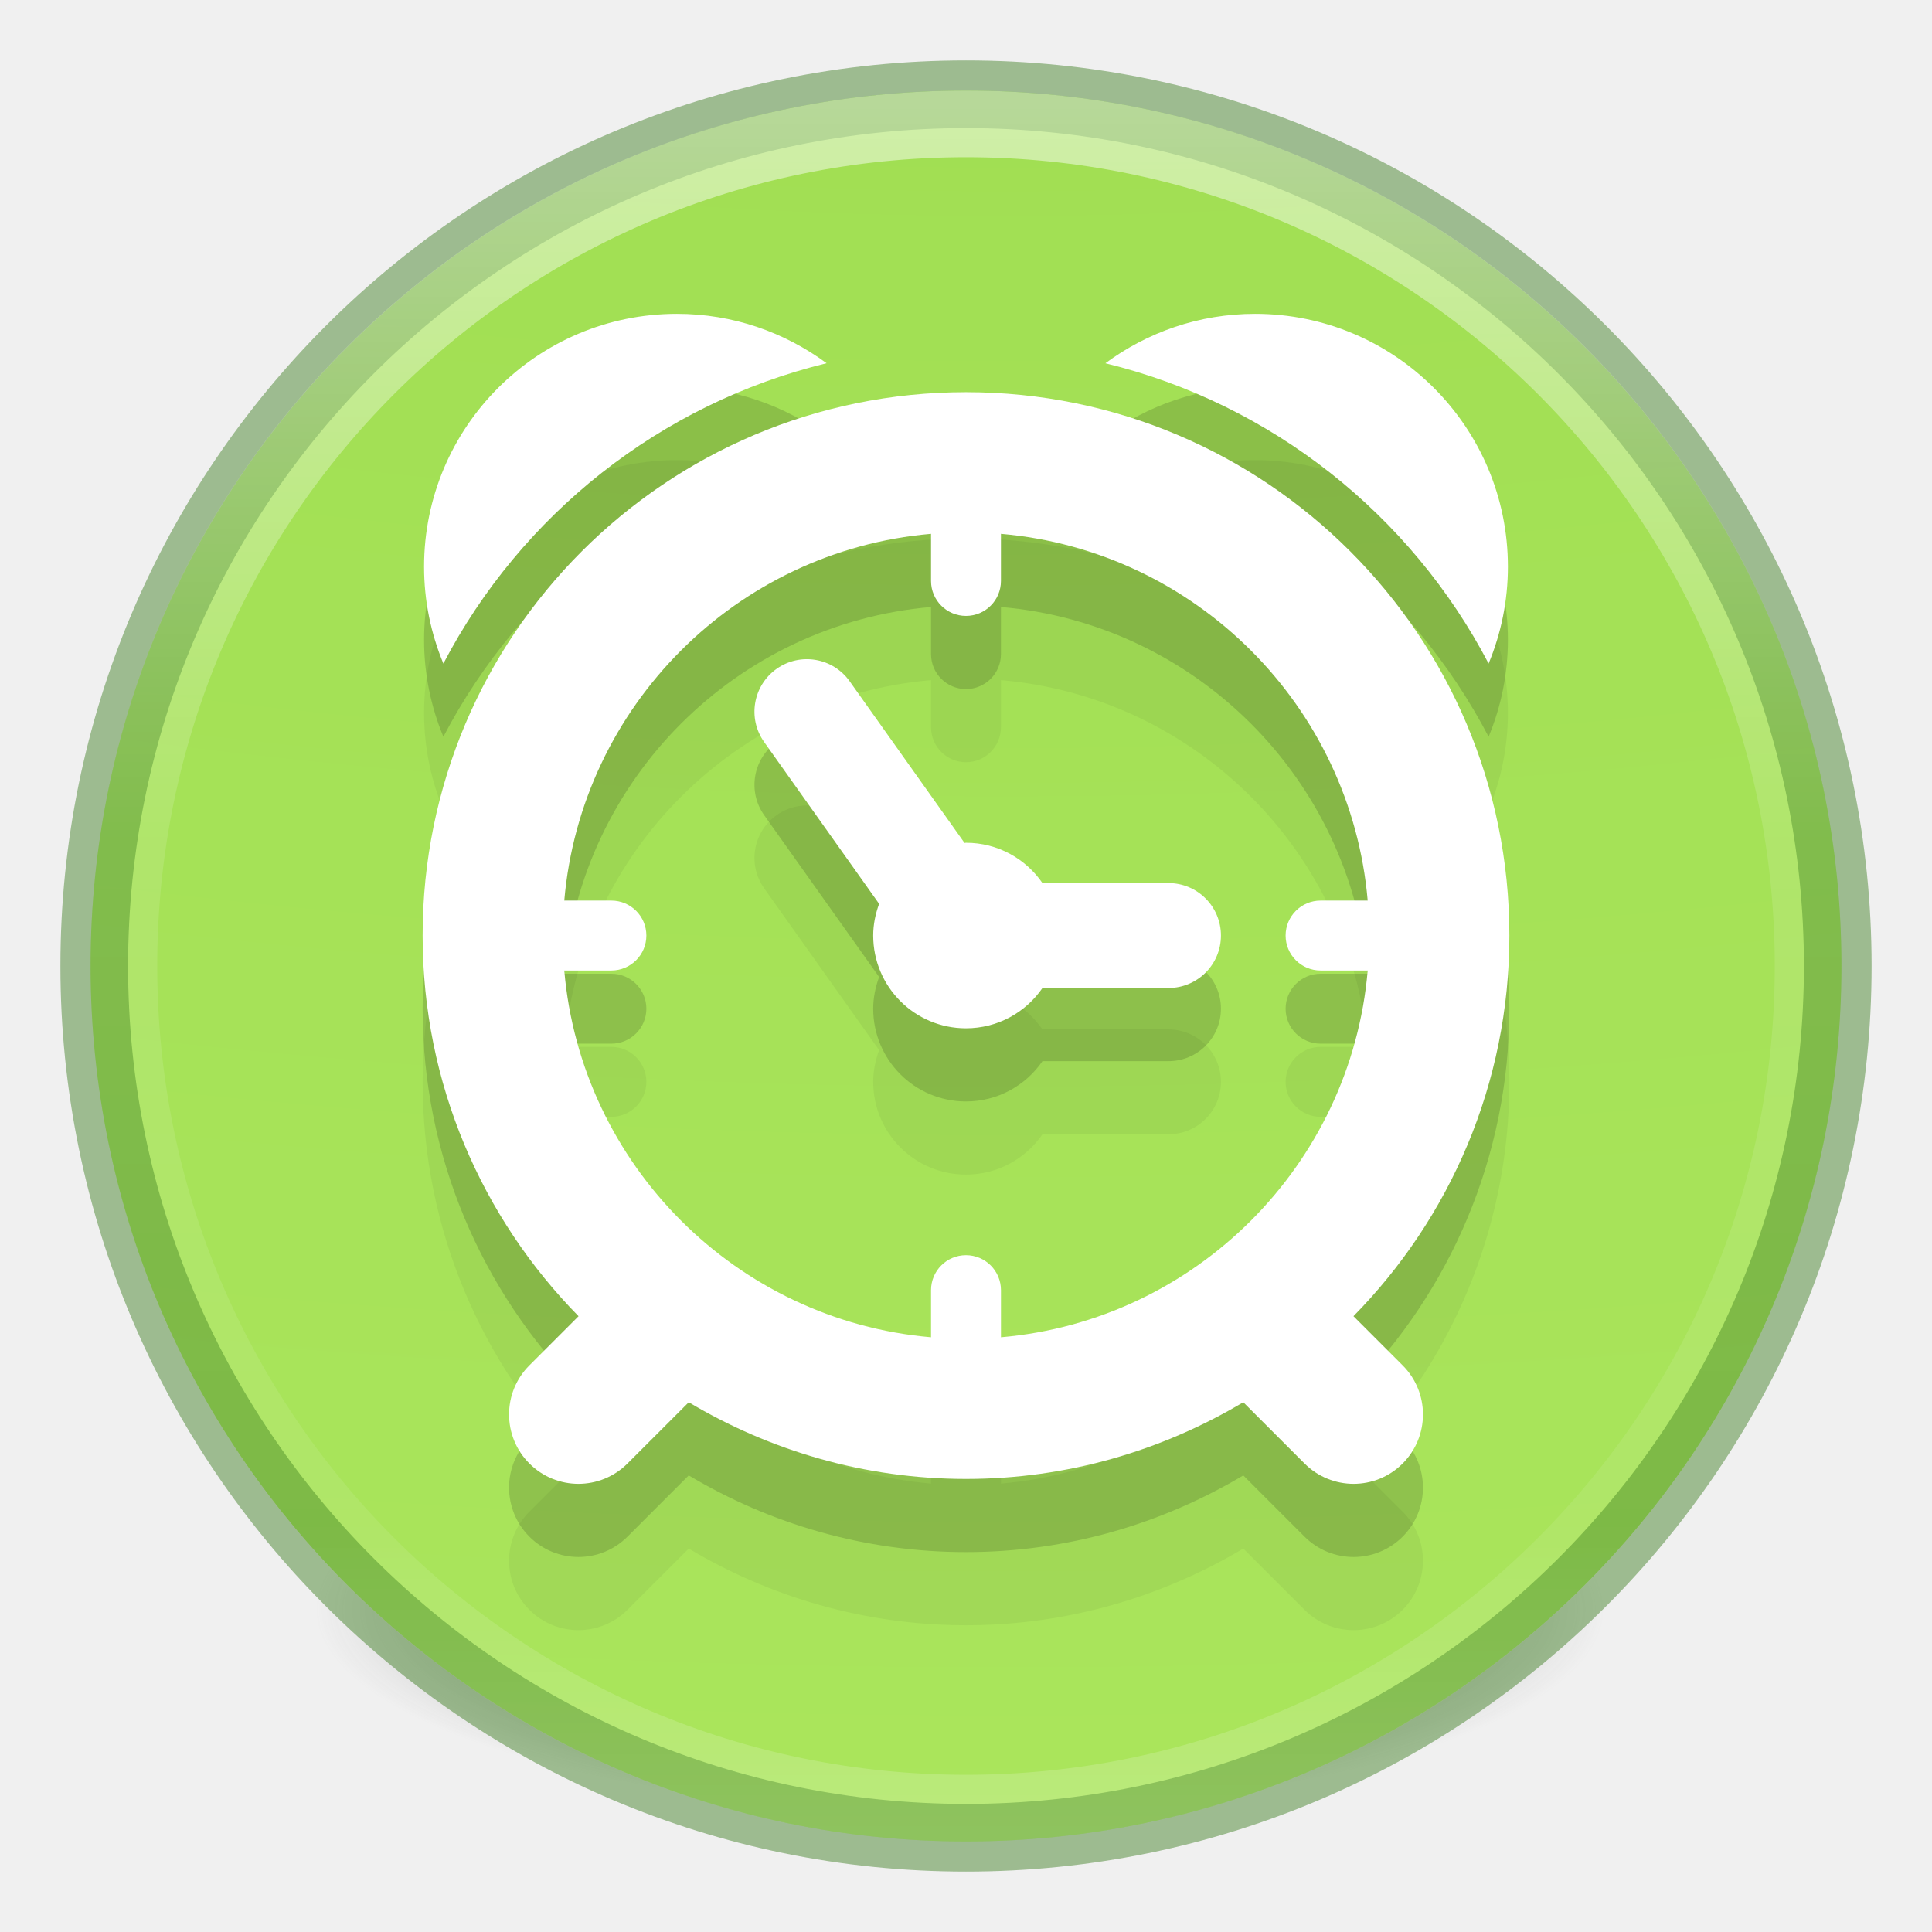
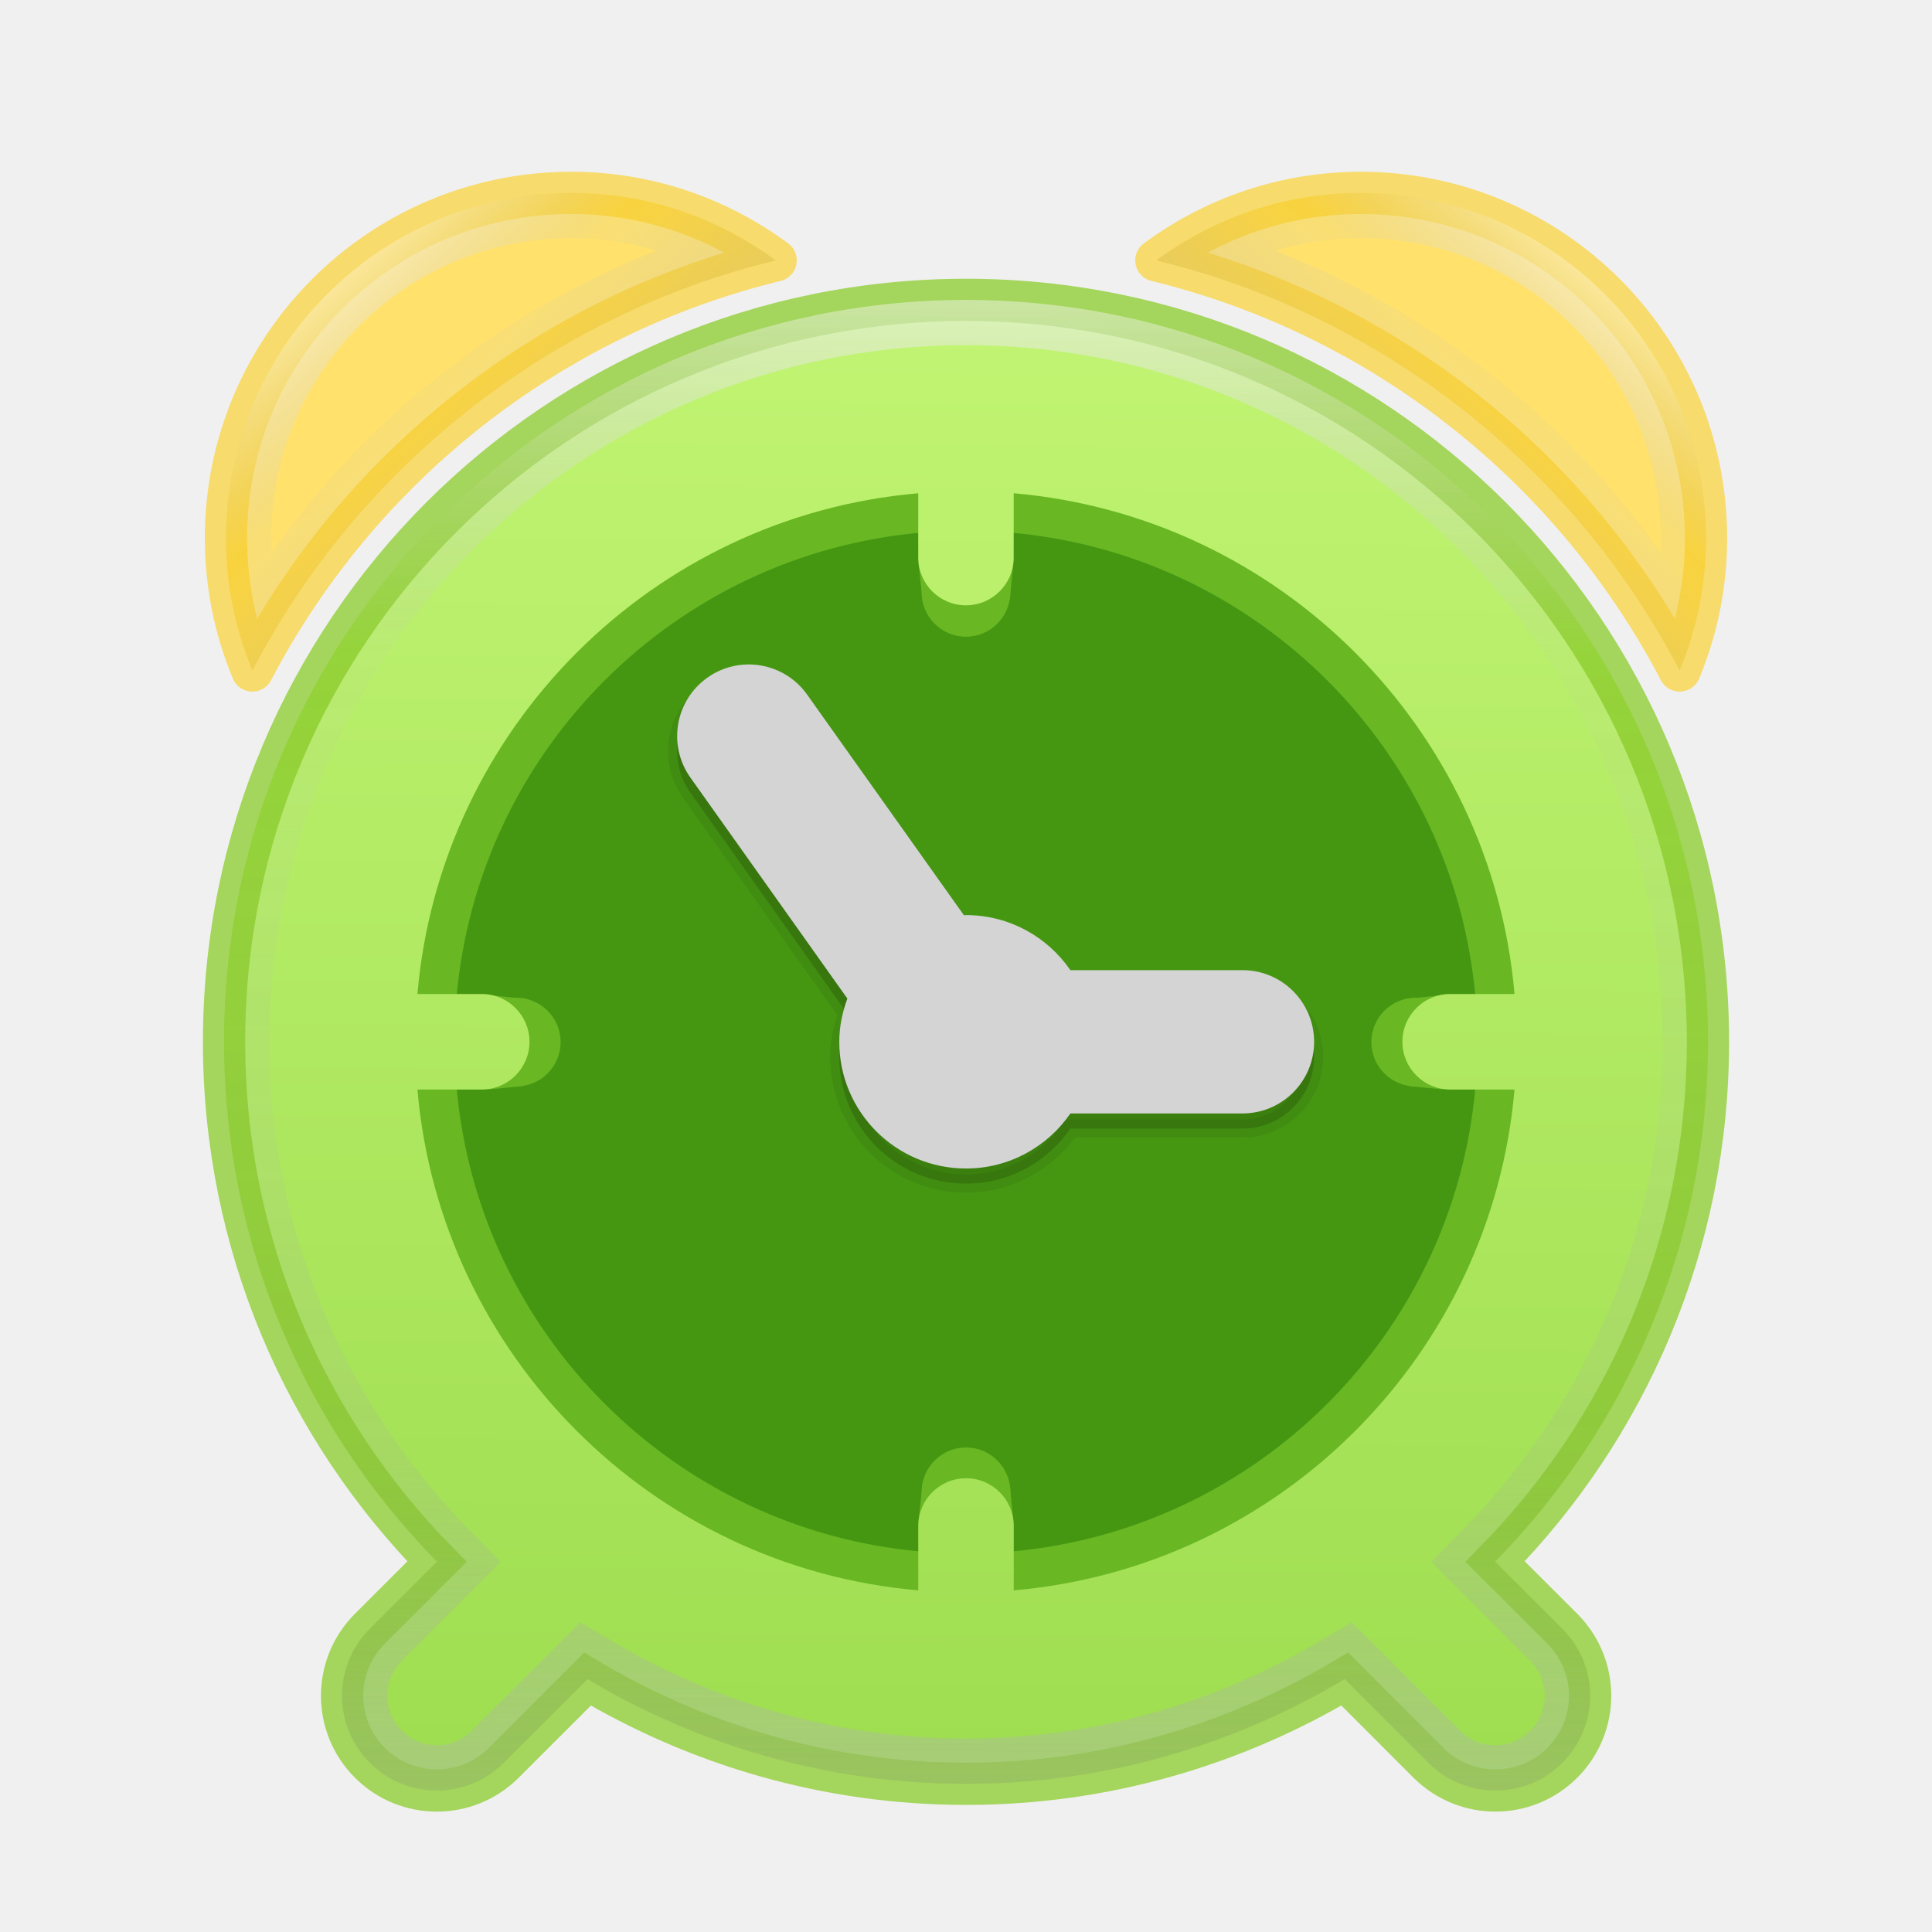
<svg xmlns="http://www.w3.org/2000/svg" xmlns:xlink="http://www.w3.org/1999/xlink" version="1.1" width="32" height="32" id="svg5157">
  <defs id="defs5159">
+     <linearGradient id="linearGradient955">
+       <stop id="stop947" offset="0" style="stop-color:#b6b6b6;stop-opacity:0.634" />
+       <stop style="stop-color:#c9c9c9;stop-opacity:0.227" offset="0.477" id="stop949" />
+       <stop style="stop-color:#c5c5c5;stop-opacity:0.177" offset="0.551" id="stop951" />
+       <stop id="stop953" offset="1" style="stop-color:#f6f6f6;stop-opacity:0.954" />
+     </linearGradient>
+     <linearGradient id="linearGradient903">
+       <stop style="stop-color:#b6b6b6;stop-opacity:0.634" offset="0" id="stop899" />
+       <stop id="stop909" offset="0.227" style="stop-color:#a3a3a3;stop-opacity:0.229" />
+       <stop id="stop907" offset="0.764" style="stop-color:#c5c5c5;stop-opacity:0.103" />
+       <stop style="stop-color:#f0f0f0;stop-opacity:0.878" offset="1" id="stop901" />
+     </linearGradient>
    <linearGradient id="linearGradient3820-7-2-8-6">
      <stop id="stop3822-2-6-5-0" style="stop-color:#3d3d3d;stop-opacity:1" offset="0" />
      <stop id="stop3864-8-7-4-1" style="stop-color:#686868;stop-opacity:0.498" offset="0.5" />
      <stop id="stop3824-1-2-6-7" style="stop-color:#686868;stop-opacity:0" offset="1" />
    </linearGradient>
    <linearGradient id="linearGradient4806">
      <stop offset="0" style="stop-color:#ffffff;stop-opacity:1" id="stop4808" />
      <stop offset="0.424" style="stop-color:#ffffff;stop-opacity:0.235" id="stop4810" />
      <stop offset="0.821" style="stop-color:#ffffff;stop-opacity:0.157" id="stop4812" />
      <stop offset="1" style="stop-color:#ffffff;stop-opacity:0.392" id="stop4814" />
    </linearGradient>
-     <linearGradient xlink:href="#linearGradient4806" id="linearGradient3118" gradientUnits="userSpaceOnUse" gradientTransform="matrix(1.138762,0,0,1.138762,-66.19138,-15.73376)" x1="71.204" y1="15.369" x2="71.204" y2="40.496" />
-     <radialGradient xlink:href="#linearGradient3820-7-2-8-6" id="radialGradient3163" gradientUnits="userSpaceOnUse" gradientTransform="matrix(0.1700995,0,0,0.05314357,-0.9672878,16.76974)" cx="99.157" cy="186.171" fx="99.157" fy="186.171" r="62.769" />
-     <radialGradient cx="7.461" cy="9.957" r="12.672" fx="6.93" fy="9.957" id="radialGradient5521-1" xlink:href="#linearGradient2867-449-88-871-390-598-476-591-434-148-57-177-3-8-8-9" gradientUnits="userSpaceOnUse" gradientTransform="matrix(0,13.06725,-25.7431,0,272.9146,-108.506)" />
+     <linearGradient xlink:href="#linearGradient4806" id="linearGradient3118" gradientUnits="userSpaceOnUse" gradientTransform="matrix(4.16388,0,0,4.16388,-236.0326,-50.03625)" x1="71.204" y1="15.369" x2="71.204" y2="40.496" />
+     <radialGradient xlink:href="#linearGradient3820-7-2-8-6" id="radialGradient3163" gradientUnits="userSpaceOnUse" gradientTransform="matrix(0.6869404,0,0,0.2146169,-4.02174,68.57333)" cx="99.157" cy="186.171" fx="99.157" fy="186.171" r="62.769" />
+     <radialGradient cx="7.461" cy="9.957" r="12.672" fx="6.93" fy="9.957" id="radialGradient5521-1" xlink:href="#linearGradient2867-449-88-871-390-598-476-591-434-148-57-177-3-8-8-9" gradientUnits="userSpaceOnUse" gradientTransform="matrix(0,46.86186,-92.32008,0,985.8491,-380.506)" />
    <linearGradient id="linearGradient2867-449-88-871-390-598-476-591-434-148-57-177-3-8-8-9">
      <stop offset="0" style="stop-color:#9bdb4d;stop-opacity:1" id="stop3750-8-9-0" />
      <stop offset="1" style="stop-color:#d1ff82;stop-opacity:1" id="stop3756-9-3-05" />
    </linearGradient>
    <linearGradient xlink:href="#linearGradient4806" id="linearGradient3118-3" gradientUnits="userSpaceOnUse" gradientTransform="matrix(4.16388,0,0,4.16388,-43.4479,-61.10882)" x1="71.204" y1="15.369" x2="71.204" y2="40.496" />
    <radialGradient cx="7.461" cy="9.957" r="12.672" fx="6.93" fy="9.957" id="radialGradient5521-1-5" xlink:href="#linearGradient2867-449-88-871-390-598-476-591-434-148-57-177-3-8-8-9" gradientUnits="userSpaceOnUse" gradientTransform="matrix(0,46.86186,-92.32008,0,1178.434,-391.5786)" />
    <radialGradient xlink:href="#linearGradient3820-7-2-8-6" id="radialGradient3163-2" gradientUnits="userSpaceOnUse" gradientTransform="matrix(0.6869404,0,0,0.2146169,188.563,57.50076)" cx="99.157" cy="186.171" fx="99.157" fy="186.171" r="62.769" />
+     <linearGradient xlink:href="#linearGradient2867-449-88-871-390-598-476-591-434-148-57-177-3-8-8-9" id="linearGradient893" x1="62.842" y1="127.497" x2="64.033" y2="-25.878" gradientUnits="userSpaceOnUse" gradientTransform="matrix(0.25,0,0,0.25,0,96)" />
+     <linearGradient xlink:href="#linearGradient903" id="linearGradient905" x1="64.047" y1="119.982" x2="64.484" y2="19.97" gradientUnits="userSpaceOnUse" />
+     <clipPath clipPathUnits="userSpaceOnUse" id="clipPath925">
+       <path d="m 99.053,103.461 c 8.715,-8.868 14.104,-21.019 14.104,-34.436 0,-27.149 -22.009,-49.156 -49.158,-49.156 -27.149,0 -49.158,22.005 -49.158,49.156 0,13.419 5.391,25.568 14.106,34.438 l -4.447,4.445 c -2.452,2.452 -2.452,6.425 -0.002,8.877 1.224,1.226 2.833,1.84 4.438,1.84 1.605,0 3.212,-0.614 4.437,-1.838 l 5.542,-5.54 c 7.348,4.377 15.907,6.937 25.083,6.937 9.176,0 17.735,-2.559 25.087,-6.938 l 5.542,5.542 c 1.226,1.224 2.831,1.838 4.437,1.838 1.605,0 3.214,-0.614 4.439,-1.84 2.45,-2.452 2.45,-6.425 -0.002,-8.877 z m -35.055,-5.52 c -1.746,0 -3.161,1.418 -3.161,3.165 v 4.261 C 43.231,103.845 29.178,89.792 27.657,72.187 h 4.262 c 1.747,0 3.165,-1.418 3.165,-3.163 0,-1.746 -1.418,-3.163 -3.165,-3.163 H 27.657 C 29.178,48.257 43.231,34.202 60.837,32.684 v 4.263 c 0,1.747 1.415,3.161 3.161,3.161 1.747,0 3.163,-1.415 3.163,-3.161 v -4.263 c 17.606,1.519 31.657,15.574 33.18,33.178 h -4.263 c -1.747,0 -3.163,1.416 -3.163,3.163 0,1.745 1.416,3.163 3.163,3.163 h 4.263 C 98.82,89.792 84.769,103.845 67.163,105.367 v -4.26 c 0,-1.748 -1.417,-3.167 -3.165,-3.167 z" id="path927" style="fill:url(#linearGradient929);fill-opacity:1;stroke:#91e317;stroke-width:1;stroke-miterlimit:4;stroke-dasharray:none;stroke-opacity:0.669" />
+     </clipPath>
+     <linearGradient xlink:href="#linearGradient2867-449-88-871-390-598-476-591-434-148-57-177-3-8-8-9" id="linearGradient929" gradientUnits="userSpaceOnUse" x1="62.842" y1="127.497" x2="64.658" y2="18.247" />
+     <linearGradient xlink:href="#linearGradient955" id="linearGradient945" x1="91.366" y1="32.747" x2="104.542" y2="18.138" gradientUnits="userSpaceOnUse" />
+     <clipPath clipPathUnits="userSpaceOnUse" id="clipPath959">
+       <path style="fill:#ffe16b;fill-opacity:1;stroke:none;stroke-width:1;stroke-linecap:round;stroke-linejoin:round;stroke-miterlimit:4;stroke-dasharray:none;stroke-opacity:0.549" id="path961" d="m 111.279,44.419 c 1.122,-2.7 1.746,-5.659 1.746,-8.763 0.002,-12.633 -10.241,-22.876 -22.874,-22.876 -5.076,0 -9.749,1.673 -13.541,4.473 15.07,3.671 27.646,13.729 34.669,27.166 z" />
+     </clipPath>
+     <clipPath clipPathUnits="userSpaceOnUse" id="clipPath997">
+       <path style="fill:#ffe16b;fill-opacity:1;stroke-width:0.098" id="path999" d="m 51.39,17.249 c -3.792,-2.796 -8.469,-4.469 -13.542,-4.469 -12.633,0 -22.876,10.243 -22.876,22.876 0,3.105 0.624,6.064 1.747,8.763 7.023,-13.441 19.599,-23.496 34.671,-27.17 z" />
+     </clipPath>
+     <linearGradient xlink:href="#linearGradient955" id="linearGradient1294" gradientUnits="userSpaceOnUse" x1="91.366" y1="32.747" x2="104.542" y2="18.138" />
  </defs>
-   <path style="fill:url(#radialGradient3163);fill-opacity:1;stroke:none" id="path3818-0-5-0" d="m 26.576,26.664 a 10.677,3.336 0 1 1 -21.354,0 10.677,3.336 0 1 1 21.354,0 z" />
-   <path d="M 16,1.5 C 7.999,1.5 1.5,7.999 1.5,16 1.5,24.001 7.999,30.5 16,30.5 24.001,30.5 30.5,24.001 30.5,16 30.5,7.999 24.001,1.5 16,1.5 Z" id="path2555" style="color:#000000;clip-rule:nonzero;display:inline;overflow:visible;visibility:visible;opacity:1;isolation:auto;mix-blend-mode:normal;color-interpolation:sRGB;color-interpolation-filters:linearRGB;solid-color:#000000;solid-opacity:1;fill:url(#radialGradient5521-1);fill-opacity:1;fill-rule:nonzero;stroke:none;stroke-width:1;stroke-linecap:butt;stroke-linejoin:miter;stroke-miterlimit:4;stroke-dasharray:none;stroke-dashoffset:0;stroke-opacity:1;marker:none;color-rendering:auto;image-rendering:auto;shape-rendering:auto;text-rendering:auto;enable-background:accumulate" />
-   <path style="color:#000000;clip-rule:nonzero;display:inline;overflow:visible;visibility:visible;opacity:0.4;isolation:auto;mix-blend-mode:normal;color-interpolation:sRGB;color-interpolation-filters:linearRGB;solid-color:#000000;solid-opacity:1;fill:#000000;fill-opacity:0;fill-rule:nonzero;stroke:#206b00;stroke-width:1.121;stroke-linecap:round;stroke-linejoin:round;stroke-miterlimit:4;stroke-dasharray:none;stroke-dashoffset:0;stroke-opacity:1;marker:none;color-rendering:auto;image-rendering:auto;shape-rendering:auto;text-rendering:auto;enable-background:accumulate" id="path2555-7-1" d="m 16,1.561 c -7.967,0 -14.439,6.472 -14.439,14.439 0,7.967 6.472,14.439 14.439,14.439 7.967,0 14.439,-6.472 14.439,-14.439 0,-7.967 -6.472,-14.439 -14.439,-14.439 z" />
-   <path style="color:#000000;display:inline;overflow:visible;visibility:visible;opacity:0.5;fill:none;stroke:url(#linearGradient3118);stroke-width:1.104;stroke-linecap:round;stroke-linejoin:round;stroke-miterlimit:4;stroke-dasharray:none;stroke-dashoffset:0;stroke-opacity:1;marker:none;enable-background:accumulate" id="path3019" d="m 29.948,16 c 0,7.703 -6.245,13.948 -13.948,13.948 -7.703,0 -13.948,-6.245 -13.948,-13.948 0,-7.703 6.245,-13.948 13.948,-13.948 7.703,0 13.948,6.245 13.948,13.948 z" />
-   <g transform="matrix(0.02941176,0,0,0.02941252,6.310824,7.621123)" id="g3-2" style="opacity:0.05;fill:#000000;fill-opacity:1">
-     <g id="g5-9" style="fill:#000000;fill-opacity:1">
-       <path d="m 372.494,379.645 70.977,0 c 16.312,0 29.534,-13.222 29.534,-29.534 0,-16.312 -13.222,-29.544 -29.534,-29.544 l -70.987,0 c -9.41,-13.687 -25.162,-22.706 -43.062,-22.706 -0.296,0 -0.54,0.074 -0.826,0.095 l -64.678,-91.037 c -9.453,-13.306 -27.894,-16.429 -41.189,-6.976 -13.295,9.463 -16.408,27.893 -6.965,41.189 l 64.742,91.122 c -2.043,5.589 -3.334,11.549 -3.334,17.848 0,28.866 23.383,52.24 52.24,52.24 17.909,0.009 33.661,-9.01 43.082,-22.697 z" id="path7-1" style="fill:#000000;fill-opacity:1" />
-       <path d="m 547.634,564.471 c 54.252,-55.204 87.798,-130.839 87.798,-214.36 0,-169 -137,-305.989 -306,-305.989 -169,0 -306,136.979 -306,305.989 0,83.532 33.557,159.156 87.808,214.371 l -27.682,27.671 c -15.264,15.265 -15.264,39.992 -0.01,55.257 7.622,7.633 17.636,11.454 27.628,11.454 9.992,0 19.997,-3.821 27.618,-11.443 l 34.499,-34.488 c 45.741,27.248 99.019,43.179 156.139,43.179 57.12,0 110.398,-15.931 156.16,-43.189 l 34.498,34.499 c 7.633,7.622 17.625,11.443 27.618,11.443 9.993,0 20.007,-3.821 27.629,-11.454 15.254,-15.265 15.254,-39.992 -0.011,-55.257 L 547.634,564.471 Z M 329.421,530.109 c -10.871,0 -19.679,8.828 -19.679,19.7 l 0,26.527 C 200.149,566.862 112.669,479.382 103.205,369.799 l 26.528,0 c 10.872,0 19.7,-8.828 19.7,-19.689 0,-10.871 -8.829,-19.688 -19.7,-19.688 l -26.528,0 c 9.464,-109.583 96.944,-197.074 206.537,-206.527 l 0,26.538 c 0,10.872 8.808,19.679 19.679,19.679 10.872,0 19.689,-8.807 19.689,-19.679 l 0,-26.538 c 109.594,9.453 197.062,96.943 206.537,206.527 l -26.538,0 c -10.872,0 -19.689,8.817 -19.689,19.688 0,10.861 8.817,19.689 19.689,19.689 l 26.538,0 c -9.464,109.583 -96.933,197.063 -206.526,206.537 l 0,-26.516 c 0,-10.882 -8.818,-19.711 -19.7,-19.711 z" id="path9-2" style="fill:#000000;fill-opacity:1" />
-       <path d="M 250.939,27.819 C 227.333,10.417 198.222,0 166.645,0 88.004,0 24.247,63.758 24.247,142.398 c 0,19.33 3.885,37.749 10.872,54.548 C 78.837,113.277 157.118,50.685 250.939,27.819 Z" id="path11-7" style="fill:#000000;fill-opacity:1" />
-       <path d="m 623.734,196.947 c 6.986,-16.81 10.871,-35.229 10.871,-54.548 C 634.616,63.758 570.859,0 492.218,0 460.62,0 431.53,10.417 407.925,27.841 c 93.809,22.854 172.091,85.458 215.809,169.106 z" id="path13-0" style="fill:#000000;fill-opacity:1" />
+   <g id="layer1" transform="translate(0,-96)" style="display:none">
+     <rect style="opacity:0.07;fill:#000000;fill-opacity:1;fill-rule:evenodd;stroke:none;stroke-width:1;stroke-linecap:round;stroke-linejoin:round;stroke-miterlimit:4;stroke-dasharray:none;stroke-dashoffset:0;stroke-opacity:1;paint-order:markers fill stroke" id="rect998" width="32" height="32" x="0" y="96" />
+   </g>
+   <g id="layer2" style="display:none" transform="translate(0,-96)">
+     <path style="fill:url(#radialGradient3163);fill-opacity:1;stroke:none" id="path3818-0-5-0" d="m 107.212,108.529 a 43.119,13.471 0 1 1 -86.237,0 43.119,13.471 0 1 1 86.237,0 z" />
+     <path d="m 64.5,13.998 c -28.692,0 -52,23.308 -52,52 0,28.692 23.308,52 52,52 28.692,0 52,-23.308 52,-52 0,-28.692 -23.308,-52 -52,-52 z" id="path2555" style="color:#000000;clip-rule:nonzero;display:inline;overflow:visible;visibility:visible;opacity:1;isolation:auto;mix-blend-mode:normal;color-interpolation:sRGB;color-interpolation-filters:linearRGB;solid-color:#000000;solid-opacity:1;fill:url(#radialGradient5521-1);fill-opacity:1;fill-rule:nonzero;stroke:none;stroke-width:1;stroke-linecap:butt;stroke-linejoin:miter;stroke-miterlimit:4;stroke-dasharray:none;stroke-dashoffset:0;stroke-opacity:1;marker:none;color-rendering:auto;image-rendering:auto;shape-rendering:auto;text-rendering:auto;enable-background:accumulate" />
+     <path style="color:#000000;clip-rule:nonzero;display:inline;overflow:visible;visibility:visible;opacity:0.4;isolation:auto;mix-blend-mode:normal;color-interpolation:sRGB;color-interpolation-filters:linearRGB;solid-color:#000000;solid-opacity:1;fill:#000000;fill-opacity:0;fill-rule:nonzero;stroke:#206b00;stroke-width:1;stroke-linecap:round;stroke-linejoin:round;stroke-miterlimit:4;stroke-dasharray:none;stroke-dashoffset:0;stroke-opacity:1;marker:none;color-rendering:auto;image-rendering:auto;shape-rendering:auto;text-rendering:auto;enable-background:accumulate" id="path2555-7-1" d="m 64.5,13.998 c -28.692,0 -52,23.308 -52,52 0,28.692 23.308,52 52,52 28.692,0 52,-23.308 52,-52 0,-28.692 -23.308,-52 -52,-52 z" />
+     <path style="color:#000000;display:inline;overflow:visible;visibility:visible;opacity:0.5;fill:none;stroke:url(#linearGradient3118);stroke-width:1;stroke-linecap:round;stroke-linejoin:round;stroke-miterlimit:4;stroke-dasharray:none;stroke-dashoffset:0;stroke-opacity:1;marker:none;enable-background:accumulate" id="path3019" d="m 115.5,65.998 c 0,28.167 -22.834,51 -51,51 -28.166,0 -51,-22.833 -51,-51 0,-28.167 22.833,-51 51,-51 28.167,0 51,22.833 51,51 z" />
+   </g>
+   <g id="layer3" transform="translate(0,-96)">
+     <g transform="matrix(0.09803922,0,0,0.09803922,31.70275,35.20539)" id="g3-2" style="opacity:0.05;fill:#000000;fill-opacity:1" />
+     <g id="g983" transform="matrix(0.25,0,0,0.25,0,96)" style="stroke-width:4">
+       <circle r="44.875" cy="70.25" cx="62.375" id="path1022" style="opacity:1;fill:#3a9104;fill-opacity:0.937;fill-rule:evenodd;stroke:none;stroke-width:8;stroke-linecap:round;stroke-linejoin:round;stroke-miterlimit:4;stroke-dasharray:none;stroke-dashoffset:0;stroke-opacity:0.589;paint-order:markers fill stroke" />
+       <g id="g974" style="stroke-width:4">
+         <path style="fill:#68b723;fill-opacity:1;stroke-width:0.392" id="path1024" d="m 96.558,101.025 c 8.095,-8.237 13.1,-19.522 13.1,-31.984 0,-25.216 -20.442,-45.656 -45.658,-45.656 -25.216,0 -45.658,20.438 -45.658,45.656 0,12.464 5.007,23.748 13.102,31.986 l -4.13,4.129 c -2.278,2.278 -2.278,5.967 -0.002,8.245 1.137,1.139 2.631,1.709 4.122,1.709 1.491,0 2.984,-0.57 4.121,-1.707 l 5.148,-5.146 c 6.825,4.066 14.775,6.443 23.297,6.443 8.523,0 16.472,-2.377 23.3,-6.444 l 5.147,5.148 c 1.139,1.137 2.63,1.707 4.121,1.707 1.491,0 2.985,-0.57 4.123,-1.709 2.276,-2.278 2.276,-5.967 -0.002,-8.245 z M 63.998,95.898 c -1.622,0 -2.936,1.317 -2.936,2.939 v 3.958 C 44.71,101.382 31.657,88.329 30.245,71.978 h 3.958 c 1.622,0 2.939,-1.317 2.939,-2.938 0,-1.622 -1.317,-2.938 -2.939,-2.938 H 30.245 C 31.657,49.752 44.71,36.697 61.062,35.287 v 3.96 c 0,1.622 1.314,2.936 2.936,2.936 1.622,0 2.938,-1.314 2.938,-2.936 v -3.96 c 16.352,1.41 29.403,14.465 30.817,30.816 h -3.96 c -1.622,0 -2.938,1.316 -2.938,2.938 0,1.621 1.316,2.938 2.938,2.938 h 3.96 C 96.341,88.329 83.29,101.382 66.938,102.795 v -3.956 c 0,-1.624 -1.316,-2.941 -2.939,-2.941 z" />
+         <path id="path946" d="m 95.564,72.173 -2.233,-0.217 -0.176,-5.772 2.567,-0.272 z" style="fill:#68b723;fill-opacity:1;stroke:none;stroke-width:4px;stroke-linecap:butt;stroke-linejoin:miter;stroke-opacity:1" />
+         <path style="fill:#68b723;fill-opacity:1;stroke:none;stroke-width:4px;stroke-linecap:butt;stroke-linejoin:miter;stroke-opacity:1" d="m 67.119,37.466 -0.217,2.233 -5.772,0.176 -0.272,-2.567 z" id="path1031" />
+         <path id="path1033" d="M 67.119,100.618 66.902,98.385 61.129,98.209 60.857,100.775 Z" style="fill:#68b723;fill-opacity:1;stroke:none;stroke-width:4px;stroke-linecap:butt;stroke-linejoin:miter;stroke-opacity:1" />
+         <path style="fill:#68b723;fill-opacity:1;stroke:none;stroke-width:4px;stroke-linecap:butt;stroke-linejoin:miter;stroke-opacity:1" d="m 32.412,72.173 2.233,-0.217 0.176,-5.772 -2.567,-0.272 z" id="path948" />
+       </g>
    </g>
-   </g>
-   <g transform="matrix(0.02941176,0,0,0.02941252,6.310824,6.409562)" id="g3-3" style="opacity:0.15;fill:#000000;fill-opacity:1">
-     <g id="g5-6" style="fill:#000000;fill-opacity:1">
-       <path d="m 372.494,379.645 70.977,0 c 16.312,0 29.534,-13.222 29.534,-29.534 0,-16.312 -13.222,-29.544 -29.534,-29.544 l -70.987,0 c -9.41,-13.687 -25.162,-22.706 -43.062,-22.706 -0.296,0 -0.54,0.074 -0.826,0.095 l -64.678,-91.037 c -9.453,-13.306 -27.894,-16.429 -41.189,-6.976 -13.295,9.463 -16.408,27.893 -6.965,41.189 l 64.742,91.122 c -2.043,5.589 -3.334,11.549 -3.334,17.848 0,28.866 23.383,52.24 52.24,52.24 17.909,0.009 33.661,-9.01 43.082,-22.697 z" id="path7-7" style="fill:#000000;fill-opacity:1" />
-       <path d="m 547.634,564.471 c 54.252,-55.204 87.798,-130.839 87.798,-214.36 0,-169 -137,-305.989 -306,-305.989 -169,0 -306,136.979 -306,305.989 0,83.532 33.557,159.156 87.808,214.371 l -27.682,27.671 c -15.264,15.265 -15.264,39.992 -0.01,55.257 7.622,7.633 17.636,11.454 27.628,11.454 9.992,0 19.997,-3.821 27.618,-11.443 l 34.499,-34.488 c 45.741,27.248 99.019,43.179 156.139,43.179 57.12,0 110.398,-15.931 156.16,-43.189 l 34.498,34.499 c 7.633,7.622 17.625,11.443 27.618,11.443 9.993,0 20.007,-3.821 27.629,-11.454 15.254,-15.265 15.254,-39.992 -0.011,-55.257 L 547.634,564.471 Z M 329.421,530.109 c -10.871,0 -19.679,8.828 -19.679,19.7 l 0,26.527 C 200.149,566.862 112.669,479.382 103.205,369.799 l 26.528,0 c 10.872,0 19.7,-8.828 19.7,-19.689 0,-10.871 -8.829,-19.688 -19.7,-19.688 l -26.528,0 c 9.464,-109.583 96.944,-197.074 206.537,-206.527 l 0,26.538 c 0,10.872 8.808,19.679 19.679,19.679 10.872,0 19.689,-8.807 19.689,-19.679 l 0,-26.538 c 109.594,9.453 197.062,96.943 206.537,206.527 l -26.538,0 c -10.872,0 -19.689,8.817 -19.689,19.688 0,10.861 8.817,19.689 19.689,19.689 l 26.538,0 c -9.464,109.583 -96.933,197.063 -206.526,206.537 l 0,-26.516 c 0,-10.882 -8.818,-19.711 -19.7,-19.711 z" id="path9-5" style="fill:#000000;fill-opacity:1" />
-       <path d="M 250.939,27.819 C 227.333,10.417 198.222,0 166.645,0 88.004,0 24.247,63.758 24.247,142.398 c 0,19.33 3.885,37.749 10.872,54.548 C 78.837,113.277 157.118,50.685 250.939,27.819 Z" id="path11-3" style="fill:#000000;fill-opacity:1" />
-       <path d="m 623.734,196.947 c 6.986,-16.81 10.871,-35.229 10.871,-54.548 C 634.616,63.758 570.859,0 492.218,0 460.62,0 431.53,10.417 407.925,27.841 c 93.809,22.854 172.091,85.458 215.809,169.106 z" id="path13-5" style="fill:#000000;fill-opacity:1" />
+     <path style="opacity:0.15;fill:#000000;fill-opacity:1;stroke-width:0.098" id="path950" d="m 17.729,114.692 h 2.851 c 0.655,0 1.186,-0.531 1.186,-1.186 0,-0.655 -0.531,-1.187 -1.186,-1.187 h -2.851 c -0.378,-0.55 -1.011,-0.912 -1.729,-0.912 -0.012,0 -0.022,0.003 -0.033,0.004 l -2.598,-3.656 c -0.38,-0.534 -1.12,-0.66 -1.654,-0.28 -0.534,0.38 -0.659,1.12 -0.28,1.654 l 2.6,3.66 c -0.082,0.224 -0.134,0.464 -0.134,0.717 0,1.159 0.939,2.098 2.098,2.098 0.719,3.5e-4 1.352,-0.362 1.73,-0.912 z" />
+     <path d="m 17.729,114.692 h 2.851 c 0.655,0 1.186,-0.531 1.186,-1.186 0,-0.655 -0.531,-1.187 -1.186,-1.187 h -2.851 c -0.378,-0.55 -1.011,-0.912 -1.729,-0.912 -0.012,0 -0.022,0.003 -0.033,0.004 l -2.598,-3.656 c -0.38,-0.534 -1.12,-0.66 -1.654,-0.28 -0.534,0.38 -0.659,1.12 -0.28,1.654 l 2.6,3.66 c -0.082,0.224 -0.134,0.464 -0.134,0.717 0,1.159 0.939,2.098 2.098,2.098 0.719,3.5e-4 1.352,-0.362 1.73,-0.912 z" id="path952" style="opacity:0.07;fill:none;fill-opacity:1;stroke:#000000;stroke-width:0.3;stroke-miterlimit:4;stroke-dasharray:none;stroke-opacity:1" />
+     <path d="m 17.729,114.442 h 2.851 c 0.655,0 1.186,-0.531 1.186,-1.186 0,-0.655 -0.531,-1.187 -1.186,-1.187 h -2.851 c -0.378,-0.55 -1.011,-0.912 -1.729,-0.912 -0.012,0 -0.022,0.003 -0.033,0.004 l -2.598,-3.656 c -0.38,-0.534 -1.12,-0.66 -1.654,-0.28 -0.534,0.38 -0.659,1.12 -0.28,1.654 l 2.6,3.66 c -0.082,0.224 -0.134,0.464 -0.134,0.717 0,1.159 0.939,2.098 2.098,2.098 0.719,3.5e-4 1.352,-0.362 1.73,-0.912 z" id="path7" style="fill:#d4d4d4;fill-opacity:1;stroke-width:0.098" />
+     <path d="m 24.763,121.865 c 2.179,-2.217 3.526,-5.255 3.526,-8.609 0,-6.787 -5.502,-12.289 -12.289,-12.289 -6.787,0 -12.289,5.501 -12.289,12.289 0,3.355 1.348,6.392 3.527,8.61 l -1.112,1.111 c -0.613,0.613 -0.613,1.606 -4e-4,2.219 0.306,0.307 0.708,0.46 1.11,0.46 0.401,0 0.803,-0.153 1.109,-0.46 l 1.386,-1.385 c 1.837,1.094 3.977,1.734 6.271,1.734 2.294,0 4.434,-0.64 6.272,-1.735 l 1.385,1.386 c 0.307,0.306 0.708,0.46 1.109,0.46 0.401,0 0.804,-0.153 1.11,-0.46 0.613,-0.613 0.613,-1.606 -5e-4,-2.219 z m -8.764,-1.38 c -0.437,0 -0.79,0.355 -0.79,0.791 v 1.065 c -4.401,-0.38 -7.915,-3.894 -8.295,-8.295 h 1.065 c 0.437,0 0.791,-0.355 0.791,-0.791 0,-0.437 -0.355,-0.791 -0.791,-0.791 H 6.914 c 0.38,-4.401 3.893,-7.915 8.295,-8.294 v 1.066 c 0,0.437 0.354,0.79 0.79,0.79 0.437,0 0.791,-0.354 0.791,-0.79 v -1.066 c 4.401,0.38 7.914,3.893 8.295,8.294 h -1.066 c -0.437,0 -0.791,0.354 -0.791,0.791 0,0.436 0.354,0.791 0.791,0.791 h 1.066 c -0.38,4.401 -3.893,7.914 -8.294,8.295 v -1.065 c 0,-0.437 -0.354,-0.792 -0.791,-0.792 z" id="path9" style="fill:url(#linearGradient893);fill-opacity:1;stroke-width:0.098" />
+     <path style="fill:none;fill-opacity:1;stroke:#80c914;stroke-width:0.7;stroke-miterlimit:4;stroke-dasharray:none;stroke-opacity:0.669" id="path895" d="m 24.763,121.865 c 2.179,-2.217 3.526,-5.255 3.526,-8.609 0,-6.787 -5.502,-12.289 -12.289,-12.289 -6.787,0 -12.289,5.501 -12.289,12.289 0,3.355 1.348,6.392 3.527,8.61 l -1.112,1.111 c -0.613,0.613 -0.613,1.606 -4e-4,2.219 0.306,0.307 0.708,0.46 1.11,0.46 0.401,0 0.803,-0.153 1.109,-0.46 l 1.386,-1.385 c 1.837,1.094 3.977,1.734 6.271,1.734 2.294,0 4.434,-0.64 6.272,-1.735 l 1.385,1.386 c 0.307,0.306 0.708,0.46 1.109,0.46 0.401,0 0.804,-0.153 1.11,-0.46 0.613,-0.613 0.613,-1.606 -5e-4,-2.219 z" />
+     <path d="m 99.053,103.461 c 8.715,-8.868 14.104,-21.019 14.104,-34.436 0,-27.149 -22.009,-49.156 -49.158,-49.156 -27.149,0 -49.158,22.005 -49.158,49.156 0,13.419 5.391,25.568 14.106,34.438 l -4.447,4.445 c -2.452,2.452 -2.452,6.425 -0.002,8.877 1.224,1.226 2.833,1.84 4.438,1.84 1.605,0 3.212,-0.614 4.437,-1.838 l 5.542,-5.54 c 7.348,4.377 15.907,6.937 25.083,6.937 9.176,0 17.735,-2.559 25.087,-6.938 l 5.542,5.542 c 1.226,1.224 2.831,1.838 4.437,1.838 1.605,0 3.214,-0.614 4.439,-1.84 2.45,-2.452 2.45,-6.425 -0.002,-8.877 z" id="path897" style="fill:none;fill-opacity:1;stroke:url(#linearGradient905);stroke-width:6;stroke-miterlimit:4;stroke-dasharray:none;stroke-opacity:0.669" clip-path="url(#clipPath925)" transform="matrix(0.25,0,0,0.25,0,96)" />
+     <g id="g1279">
+       <path style="fill:#ffe16b;fill-opacity:1;stroke:none;stroke-width:1;stroke-linecap:round;stroke-linejoin:round;stroke-miterlimit:4;stroke-dasharray:none;stroke-opacity:0.549" id="path13" d="m 27.82,107.105 c 0.281,-0.675 0.437,-1.415 0.437,-2.191 5e-4,-3.158 -2.56,-5.719 -5.719,-5.719 -1.269,0 -2.437,0.418 -3.385,1.118 3.768,0.918 6.911,3.432 8.667,6.792 z" />
+       <path d="m 27.82,107.105 c 0.281,-0.675 0.437,-1.415 0.437,-2.191 5e-4,-3.158 -2.56,-5.719 -5.719,-5.719 -1.269,0 -2.437,0.418 -3.385,1.118 3.768,0.918 6.911,3.432 8.667,6.792 z" id="path933" style="fill:none;fill-opacity:1;stroke:#feca00;stroke-width:0.7;stroke-linecap:round;stroke-linejoin:round;stroke-miterlimit:4;stroke-dasharray:none;stroke-opacity:0.549" />
+       <path transform="matrix(0.25,0,0,0.25,0,96)" clip-path="url(#clipPath959)" d="m 111.279,44.419 c 1.122,-2.7 1.746,-5.659 1.746,-8.763 0.002,-12.633 -10.241,-22.876 -22.874,-22.876 -5.076,0 -9.749,1.673 -13.541,4.473 15.07,3.671 27.646,13.729 34.669,27.166 z" id="path937" style="fill:none;fill-opacity:1;stroke:url(#linearGradient945);stroke-width:6;stroke-linecap:round;stroke-linejoin:round;stroke-miterlimit:4;stroke-dasharray:none;stroke-opacity:0.549" />
    </g>
-   </g>
-   <g transform="matrix(0.02941176,0,0,0.02941252,6.310824,5.198)" id="g3" style="fill:#ffffff">
-     <g id="g5" style="fill:#ffffff">
-       <path d="m 372.494,379.645 70.977,0 c 16.312,0 29.534,-13.222 29.534,-29.534 0,-16.312 -13.222,-29.544 -29.534,-29.544 l -70.987,0 c -9.41,-13.687 -25.162,-22.706 -43.062,-22.706 -0.296,0 -0.54,0.074 -0.826,0.095 l -64.678,-91.037 c -9.453,-13.306 -27.894,-16.429 -41.189,-6.976 -13.295,9.463 -16.408,27.893 -6.965,41.189 l 64.742,91.122 c -2.043,5.589 -3.334,11.549 -3.334,17.848 0,28.866 23.383,52.24 52.24,52.24 17.909,0.009 33.661,-9.01 43.082,-22.697 z" id="path7" style="fill:#ffffff" />
-       <path d="m 547.634,564.471 c 54.252,-55.204 87.798,-130.839 87.798,-214.36 0,-169 -137,-305.989 -306,-305.989 -169,0 -306,136.979 -306,305.989 0,83.532 33.557,159.156 87.808,214.371 l -27.682,27.671 c -15.264,15.265 -15.264,39.992 -0.01,55.257 7.622,7.633 17.636,11.454 27.628,11.454 9.992,0 19.997,-3.821 27.618,-11.443 l 34.499,-34.488 c 45.741,27.248 99.019,43.179 156.139,43.179 57.12,0 110.398,-15.931 156.16,-43.189 l 34.498,34.499 c 7.633,7.622 17.625,11.443 27.618,11.443 9.993,0 20.007,-3.821 27.629,-11.454 15.254,-15.265 15.254,-39.992 -0.011,-55.257 L 547.634,564.471 Z M 329.421,530.109 c -10.871,0 -19.679,8.828 -19.679,19.7 l 0,26.527 C 200.149,566.862 112.669,479.382 103.205,369.799 l 26.528,0 c 10.872,0 19.7,-8.828 19.7,-19.689 0,-10.871 -8.829,-19.688 -19.7,-19.688 l -26.528,0 c 9.464,-109.583 96.944,-197.074 206.537,-206.527 l 0,26.538 c 0,10.872 8.808,19.679 19.679,19.679 10.872,0 19.689,-8.807 19.689,-19.679 l 0,-26.538 c 109.594,9.453 197.062,96.943 206.537,206.527 l -26.538,0 c -10.872,0 -19.689,8.817 -19.689,19.688 0,10.861 8.817,19.689 19.689,19.689 l 26.538,0 c -9.464,109.583 -96.933,197.063 -206.526,206.537 l 0,-26.516 c 0,-10.882 -8.818,-19.711 -19.7,-19.711 z" id="path9" style="fill:#ffffff" />
-       <path d="M 250.939,27.819 C 227.333,10.417 198.222,0 166.645,0 88.004,0 24.247,63.758 24.247,142.398 c 0,19.33 3.885,37.749 10.872,54.548 C 78.837,113.277 157.118,50.685 250.939,27.819 Z" id="path11" style="fill:#ffffff" />
-       <path d="m 623.734,196.947 c 6.986,-16.81 10.871,-35.229 10.871,-54.548 C 634.616,63.758 570.859,0 492.218,0 460.62,0 431.53,10.417 407.925,27.841 c 93.809,22.854 172.091,85.458 215.809,169.106 z" id="path13" style="fill:#ffffff" />
+     <g id="g1292" transform="matrix(-1,0,0,1,31.99981,-1.05e-5)">
+       <path d="m 27.82,107.105 c 0.281,-0.675 0.437,-1.415 0.437,-2.191 5e-4,-3.158 -2.56,-5.719 -5.719,-5.719 -1.269,0 -2.437,0.418 -3.385,1.118 3.768,0.918 6.911,3.432 8.667,6.792 z" id="path1286" style="fill:#ffe16b;fill-opacity:1;stroke:none;stroke-width:1;stroke-linecap:round;stroke-linejoin:round;stroke-miterlimit:4;stroke-dasharray:none;stroke-opacity:0.549" />
+       <path style="fill:none;fill-opacity:1;stroke:#feca00;stroke-width:0.7;stroke-linecap:round;stroke-linejoin:round;stroke-miterlimit:4;stroke-dasharray:none;stroke-opacity:0.549" id="path1288" d="m 27.82,107.105 c 0.281,-0.675 0.437,-1.415 0.437,-2.191 5e-4,-3.158 -2.56,-5.719 -5.719,-5.719 -1.269,0 -2.437,0.418 -3.385,1.118 3.768,0.918 6.911,3.432 8.667,6.792 z" />
+       <path style="fill:none;fill-opacity:1;stroke:url(#linearGradient1294);stroke-width:6;stroke-linecap:round;stroke-linejoin:round;stroke-miterlimit:4;stroke-dasharray:none;stroke-opacity:0.549" id="path1290" d="m 111.279,44.419 c 1.122,-2.7 1.746,-5.659 1.746,-8.763 0.002,-12.633 -10.241,-22.876 -22.874,-22.876 -5.076,0 -9.749,1.673 -13.541,4.473 15.07,3.671 27.646,13.729 34.669,27.166 z" clip-path="url(#clipPath959)" transform="matrix(0.25,0,0,0.25,0,96)" />
    </g>
  </g>
</svg>
